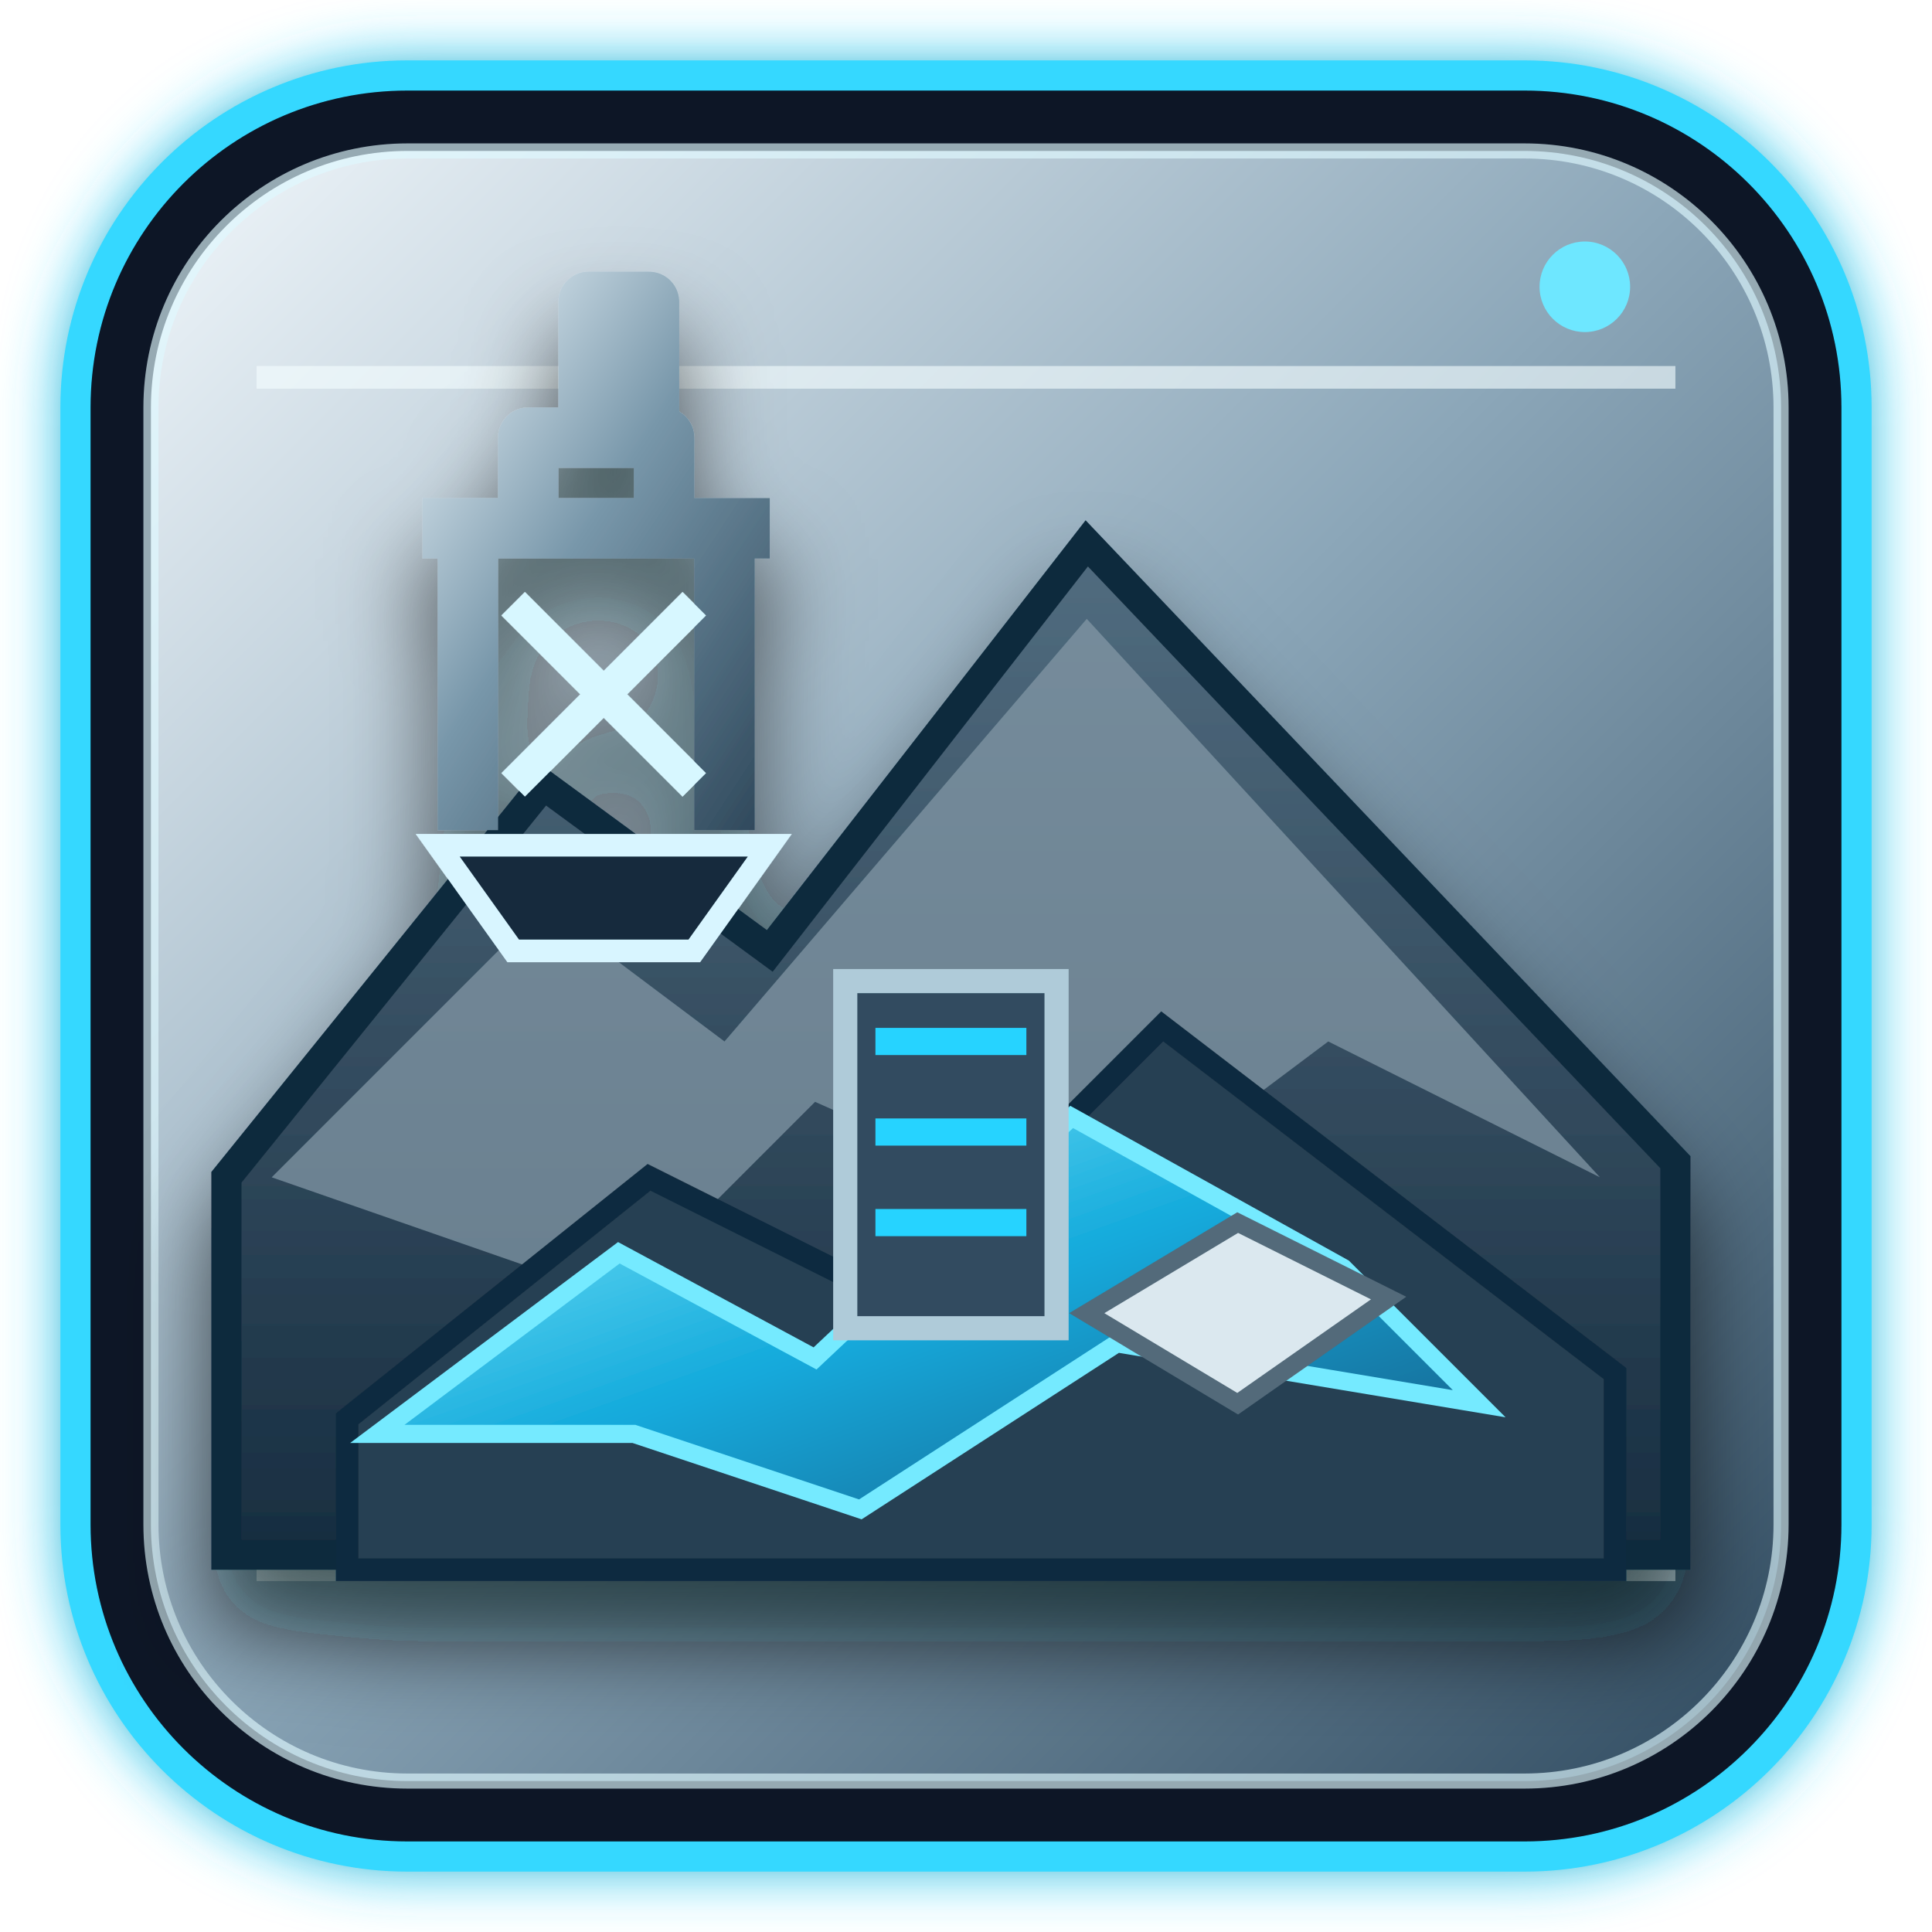
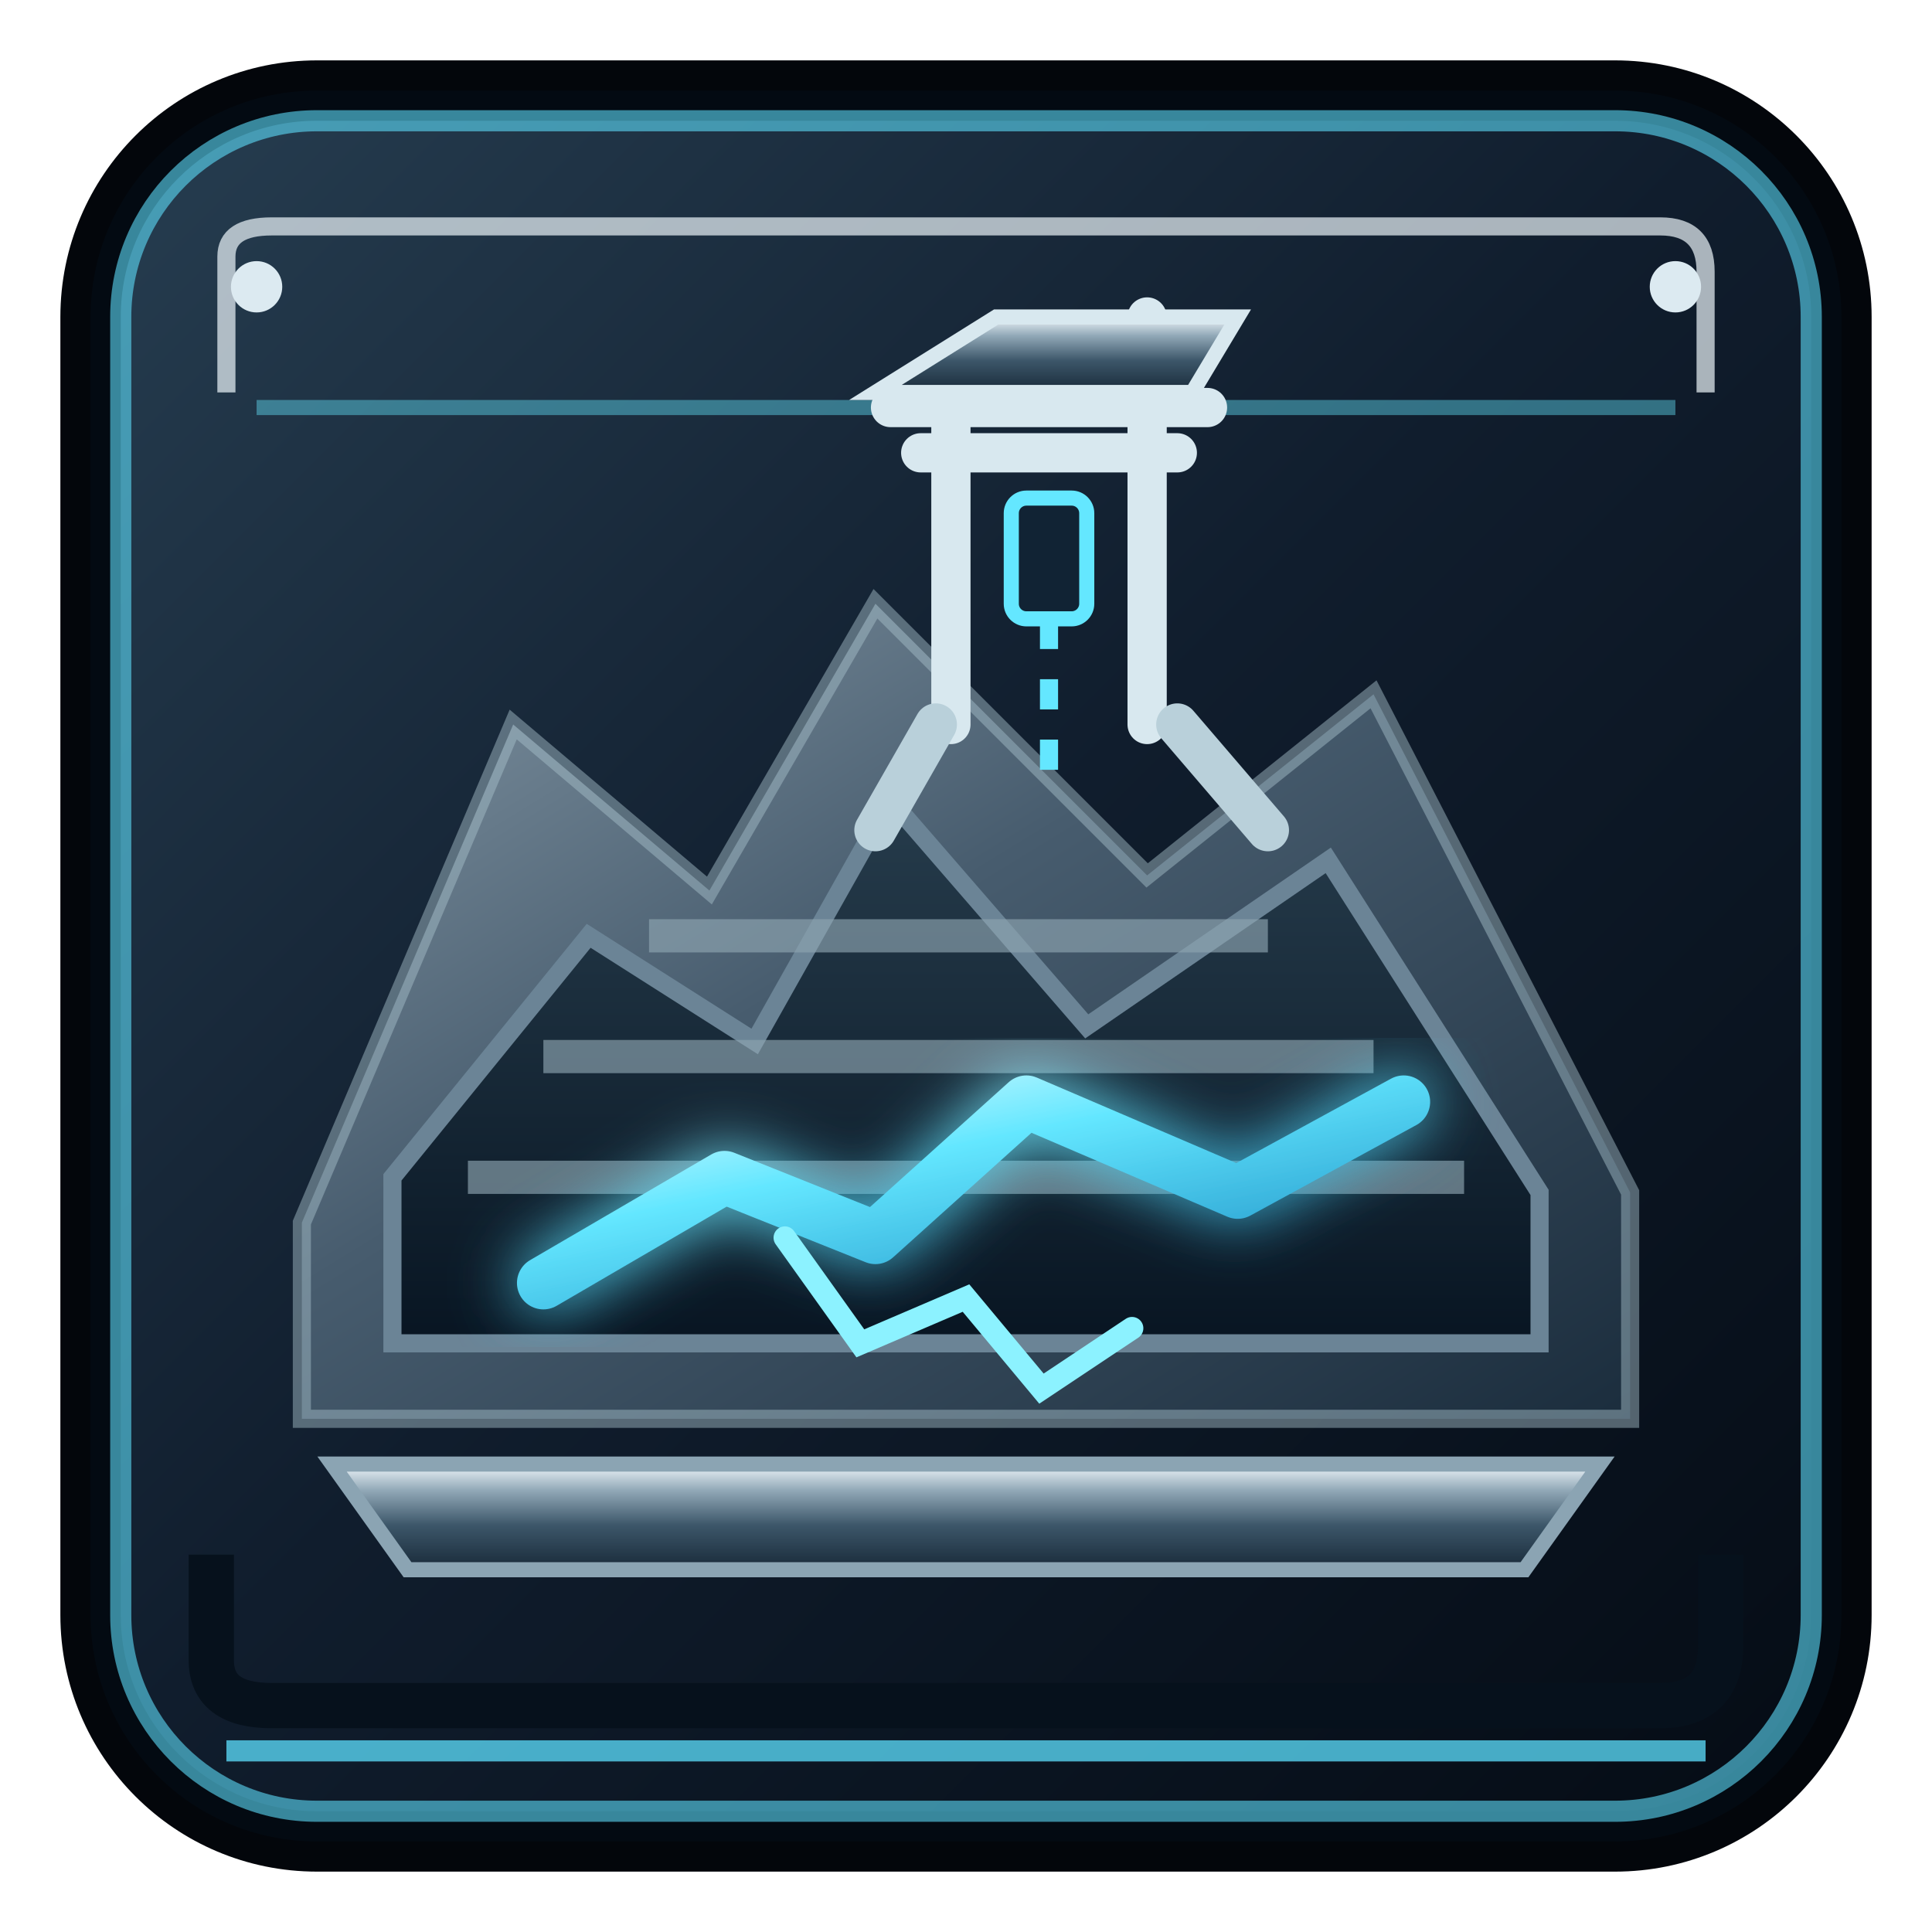
<svg xmlns="http://www.w3.org/2000/svg" width="128" height="128" viewBox="0 0 128 128" role="img" aria-labelledby="mine-title mine-desc" data-omega-icon-kind="logistics-node" data-omega-icon-id="mine-site">
  <defs>
-     <linearGradient id="mine-plate" x1="0" y1="0" x2="1" y2="1">
-       <stop stop-color="#f1f7fb" />
-       <stop offset=".48" stop-color="#8ca7b9" />
-       <stop offset="1" stop-color="#304b60" />
+     <linearGradient id="mine-v2-shell" x1="0" y1="0" x2="1" y2="1">
+       <stop offset="0" stop-color="#263d50" />
+       <stop offset=".48" stop-color="#101d2d" />
+       <stop offset="1" stop-color="#050c15" />
    </linearGradient>
-     <linearGradient id="mine-rock" x1="0" y1="0" x2="0" y2="1">
-       <stop stop-color="#526d80" />
-       <stop offset="1" stop-color="#172d40" />
+     <linearGradient id="mine-v2-plate" x1="0" y1="0" x2="0" y2="1">
+       <stop offset="0" stop-color="#f0f7fb" />
+       <stop offset=".25" stop-color="#91a8b7" />
+       <stop offset=".58" stop-color="#3c5669" />
+       <stop offset="1" stop-color="#182938" />
    </linearGradient>
-     <linearGradient id="mine-ore" x1="0" y1="0" x2="1" y2="1">
-       <stop stop-color="#8bf1ff" />
-       <stop offset=".5" stop-color="#12a9db" />
-       <stop offset="1" stop-color="#145a83" />
+     <linearGradient id="mine-v2-rock" x1="0" y1="0" x2="1" y2="1">
+       <stop offset="0" stop-color="#8497a5" />
+       <stop offset=".42" stop-color="#475c6e" />
+       <stop offset="1" stop-color="#1b2d3d" />
    </linearGradient>
-     <linearGradient id="mine-steel" x1="0" y1="0" x2="1" y2="1">
-       <stop stop-color="#ecf6fc" />
-       <stop offset=".45" stop-color="#7897aa" />
-       <stop offset="1" stop-color="#2d4659" />
+     <linearGradient id="mine-v2-cut" x1="0" y1="0" x2="0" y2="1">
+       <stop offset="0" stop-color="#263c4c" />
+       <stop offset="1" stop-color="#081522" />
    </linearGradient>
-     <filter id="mine-shadow" x="-20%" y="-20%" width="140%" height="150%">
-       <feDropShadow dx="0" dy="4" stdDeviation="3" flood-color="#020b14" flood-opacity=".65" />
-     </filter>
-     <filter id="mine-glow" x="-50%" y="-50%" width="200%" height="200%">
-       <feGaussianBlur stdDeviation="2" result="blur" />
+     <linearGradient id="mine-v2-ore" x1="0" y1="0" x2="1" y2="1">
+       <stop offset="0" stop-color="#e4fdff" />
+       <stop offset=".36" stop-color="#64e7ff" />
+       <stop offset="1" stop-color="#1689c1" />
+     </linearGradient>
+     <filter id="mine-v2-glow" x="-35%" y="-35%" width="170%" height="170%">
+       <feGaussianBlur stdDeviation="2.1" result="blur" />
      <feMerge>
        <feMergeNode in="blur" />
        <feMergeNode in="SourceGraphic" />
      </feMerge>
    </filter>
  </defs>
-   <rect x="5" y="5" width="118" height="118" rx="22" fill="#071827" stroke="#35d8ff" stroke-width="2" filter="url(#mine-glow)" />
-   <rect x="10" y="10" width="108" height="108" rx="17" fill="url(#mine-plate)" stroke="#dff9ff" stroke-opacity=".65" />
-   <path d="M17 25H111M17 104H111" stroke="#f3fdff" stroke-opacity=".62" stroke-width="1.5" />
-   <g filter="url(#mine-shadow)">
-     <path d="M15 78 36 52 51 63 72 36 111 77V103H15Z" fill="url(#mine-rock)" stroke="#102a3d" stroke-width="2" />
-     <path d="m18 78 18-18 12 9 24-28 34 37-18-9-16 12-18-8-13 13Z" fill="#8197a5" opacity=".75" />
-     <path d="M23 94 43 78 59 86 77 68 107 91V104H23Z" fill="#263f52" stroke="#102b3f" stroke-width="1.5" />
-     <path d="m25 95 16-12 13 7 17-16 18 10 9 9-24-4-17 11-15-5Z" fill="url(#mine-ore)" stroke="#74eaff" stroke-width="1.2" />
-     <path d="M31 55V35H48V55M28 35H51M35 35V29H44V35M39 29V20H43V29" fill="none" stroke="url(#mine-steel)" stroke-width="4" stroke-linejoin="round" />
-     <path d="M34 40 46 52M46 40 34 52" stroke="#d7f7ff" stroke-width="2.2" />
-     <path d="M29 56H51L46 63H34Z" fill="#142c3e" stroke="#d8f5ff" stroke-width="1.5" />
-     <path d="M56 65H70V88H56Z" fill="#304c60" stroke="#afcbd9" stroke-width="1.6" />
-     <path d="M58 69H68M58 75H68M58 81H68" stroke="#27d3ff" stroke-width="1.8" />
-     <path d="M72 87 82 81 92 86 82 93Z" fill="#dbe8ef" stroke="#526a7a" stroke-width="1.2" />
-   </g>
-   <path d="M17 112H111" stroke="#35d8ff" stroke-width="2" stroke-linecap="round" filter="url(#mine-glow)" />
-   <circle cx="105" cy="19" r="3" fill="#6ee7ff" />
+   <rect x="5" y="5" width="118" height="118" rx="16" fill="#030a12" stroke="#03060b" stroke-width="2" />
+   <rect x="8" y="8" width="112" height="112" rx="13" fill="url(#mine-v2-shell)" stroke="#5fe1ff" stroke-opacity=".58" stroke-width="1.4" />
+   <path d="M15 26V17Q15 15 18 15H110Q113 15 113 18V26" fill="none" stroke="#f2fbff" stroke-opacity=".68" stroke-width="1.2" />
+   <path d="M14 103V110Q14 113 18 113H110Q114 113 114 109V103" fill="none" stroke="#06111c" stroke-width="3" />
+   <path d="M17 27H111" stroke="#64e7ff" stroke-opacity=".42" />
+   <circle cx="17" cy="19" r="1.7" fill="#dceaf1" />
+   <circle cx="111" cy="19" r="1.7" fill="#dceaf1" />
+   <path d="M20 81 34 48 47 59 58 40 76 58 91 46 108 79 108 94 20 94Z" fill="url(#mine-v2-rock)" stroke="#a6bdc9" stroke-opacity=".48" stroke-width="1.2" />
+   <path d="M26 78 39 62 50 69 59 53 72 68 88 57 102 79 102 89H26Z" fill="url(#mine-v2-cut)" stroke="#6b8496" stroke-width="1.2" />
+   <path d="M31 78H97M36 70H91M43 62H84" stroke="#8da4b1" stroke-opacity=".65" stroke-width="2.2" fill="none" />
+   <path d="M36 85 48 78 58 82 68 73 82 79 93 73" fill="none" stroke="url(#mine-v2-ore)" stroke-width="3.5" stroke-linecap="round" stroke-linejoin="round" filter="url(#mine-v2-glow)" />
+   <path d="M52 82 57 89 64 86 69 92 75 88" fill="none" stroke="#8cf2ff" stroke-width="1.5" stroke-linecap="round" />
+   <path d="M76 21V48M63 25V48M59 27H80M61 30H78" fill="none" stroke="#d8e8ef" stroke-width="2.6" stroke-linecap="round" />
+   <path d="M58 26 66 21 82 21 79 26Z" fill="url(#mine-v2-plate)" stroke="#d8e8ef" stroke-width="1" />
+   <path d="M62 48 58 55M78 48 84 55" stroke="#b9d0da" stroke-width="2.8" stroke-linecap="round" />
+   <rect x="67" y="33" width="5" height="8" rx="1" fill="#112334" stroke="#64e7ff" stroke-width="1" />
+   <path d="M69.5 41V53" stroke="#64e7ff" stroke-width="1.2" stroke-dasharray="2 2" />
+   <path d="M22 97H106L101 104H27Z" fill="url(#mine-v2-plate)" stroke="#8ba4b3" stroke-width="1" />
+   <path d="M28 100H100" stroke="#64e7ff" stroke-width="1.8" filter="url(#mine-v2-glow)" />
+   <path d="M15 116H113" stroke="#5ce0ff" stroke-opacity=".75" stroke-width="1.4" />
</svg>
